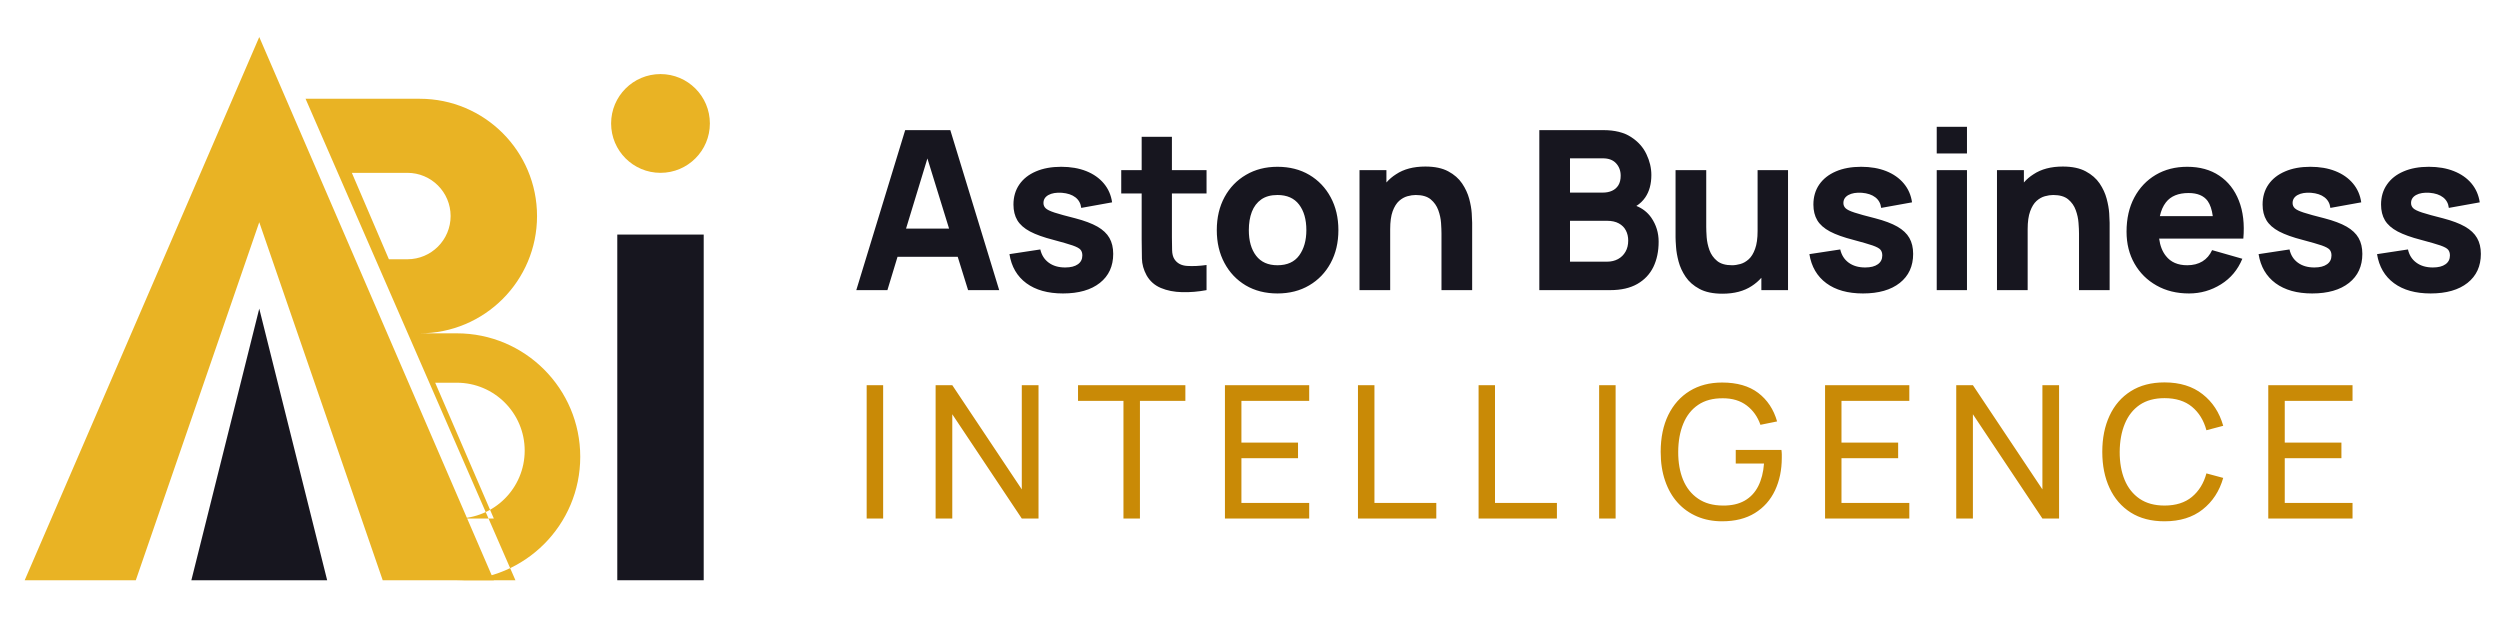
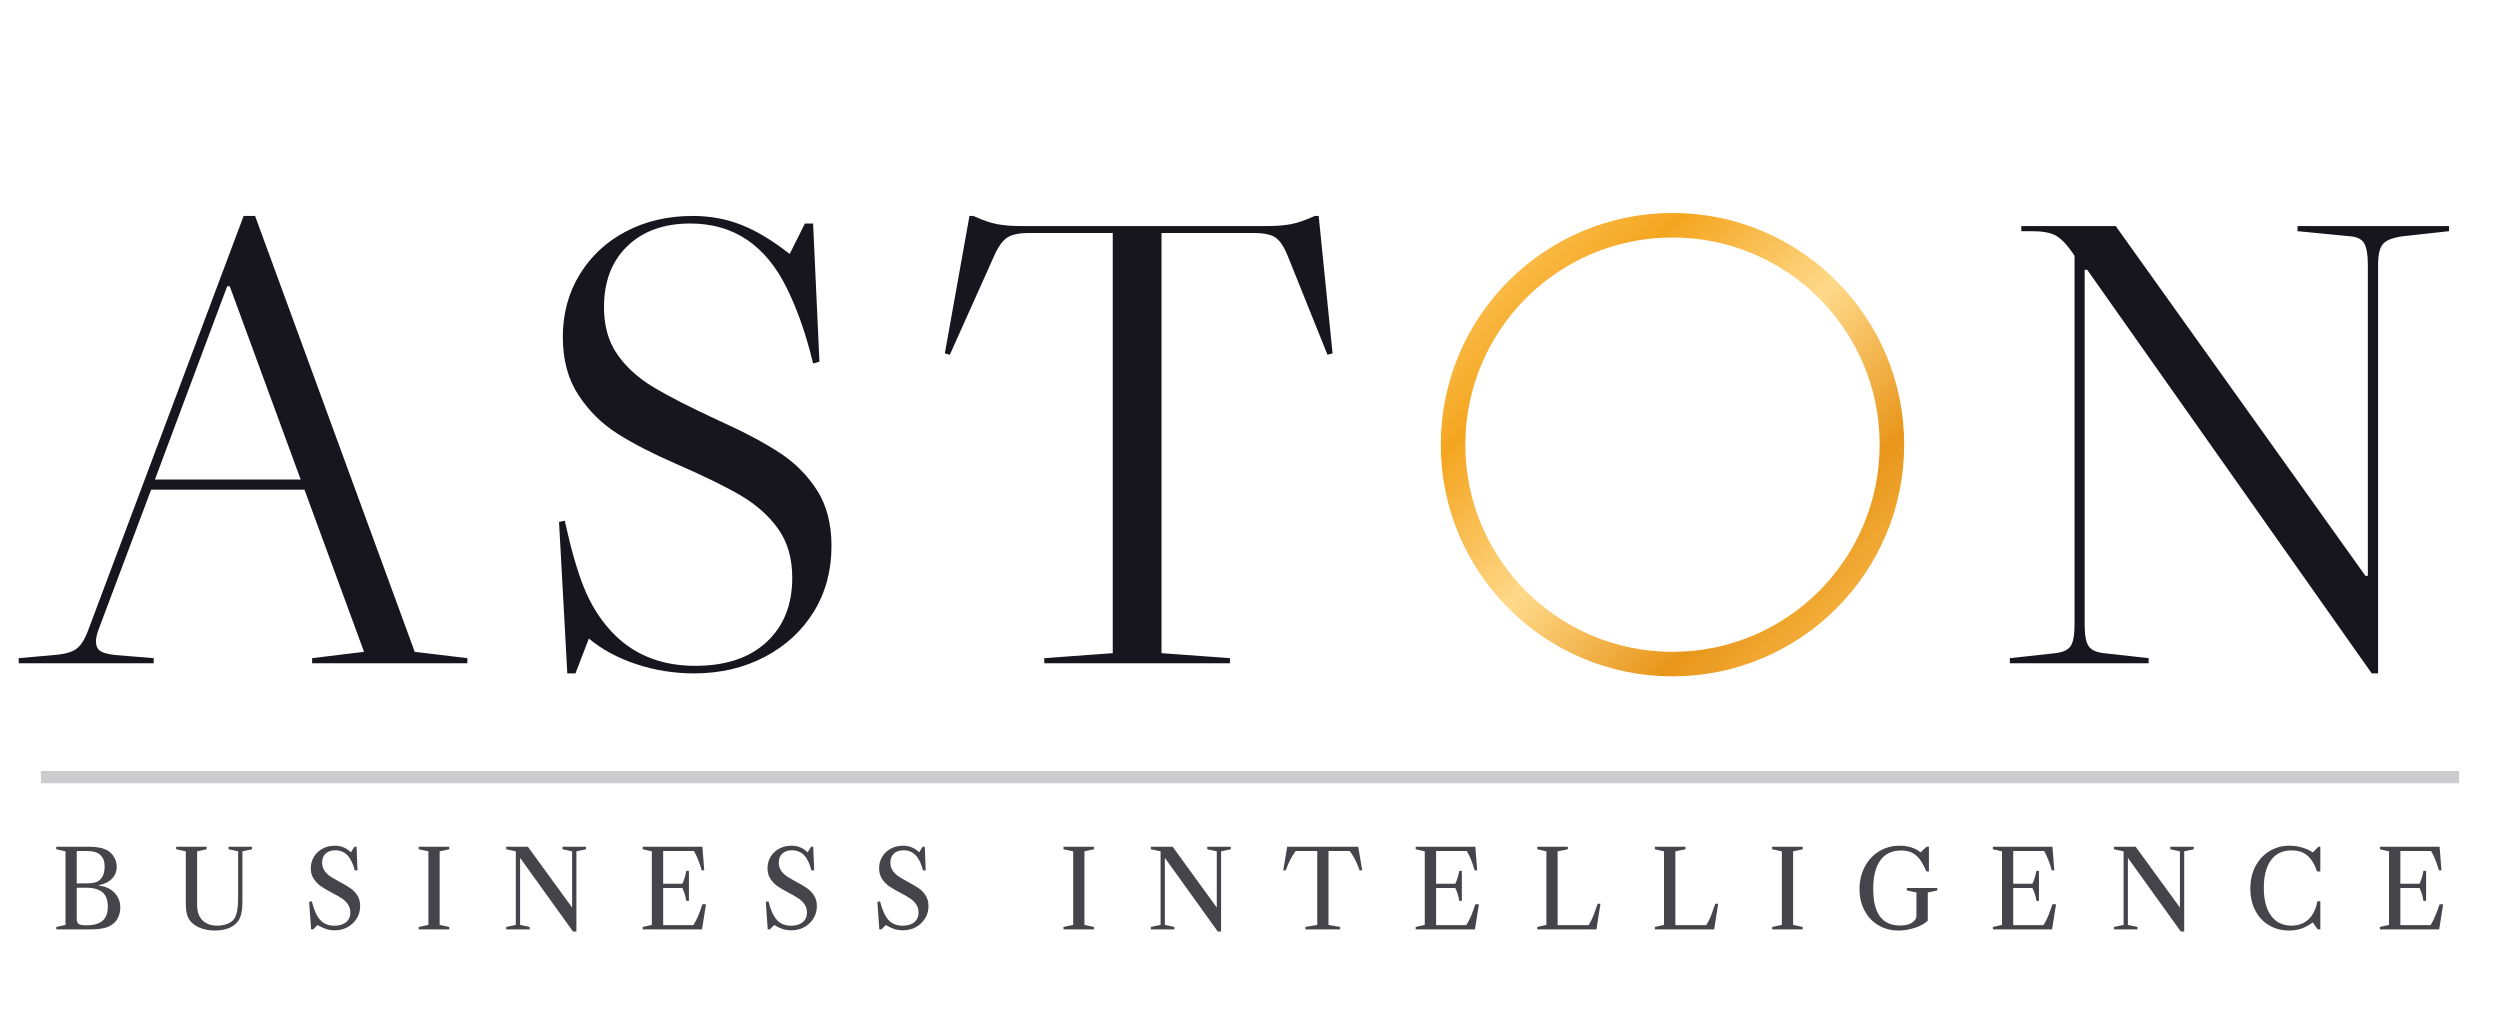
- <svg xmlns="http://www.w3.org/2000/svg" viewBox="0 0 405 100">
-   <svg x="0" y="2" width="118" height="96" viewBox="-4 0 118 96">
-     <g>
-       <path fill-rule="evenodd" d="M38 4 L0 92 H76 Z M38 34 L18 92 H58 Z" fill="#E9B324" />
-       <path d="M38 48 L27 92 H49 Z" fill="#17161F" />
-       <path fill-rule="evenodd" d="M45.5 14 H64 A19 19 0 0 1 64 52 H70 A20 20 0 0 1 70 92 H79.5 Z M53 26 H62 A7 7 0 0 1 62 40 H59 Z M66.5 60 H70 A11 11 0 0 1 70 82 H76 Z" fill="#E9B324" />
-       <path d="M96 36 H110 V92 H96 Z" fill="#17161F" />
-       <path d="M111 18 A8 8 0 1 1 95 18 A8 8 0 1 1 111 18 Z" fill="#E9B324" />
-     </g>
-   </svg>
-   <path d="M143.76 47L138.72 47L146.64 21.08L153.95 21.08L161.87 47L156.83 47L155.15 41.60L145.40 41.60L143.76 47ZM146.78 37.03L153.75 37.03L150.24 25.67L146.78 37.03ZM172.20 47.54L172.20 47.54Q168.53 47.54 166.27 45.88Q164.01 44.21 163.53 41.17L163.53 41.17L168.53 40.41Q168.84 41.78 169.89 42.55Q170.94 43.33 172.56 43.33L172.56 43.33Q173.90 43.33 174.62 42.81Q175.34 42.30 175.34 41.38L175.34 41.38Q175.34 40.81 175.05 40.46Q174.76 40.11 173.76 39.76Q172.76 39.42 170.66 38.86L170.66 38.86Q168.28 38.25 166.86 37.50Q165.44 36.74 164.81 35.69Q164.18 34.63 164.18 33.14L164.18 33.14Q164.18 31.27 165.13 29.89Q166.08 28.51 167.82 27.77Q169.56 27.02 171.92 27.02L171.92 27.02Q174.20 27.02 175.97 27.72Q177.73 28.42 178.82 29.72Q179.91 31.02 180.16 32.78L180.16 32.78L175.16 33.68Q175.03 32.60 174.22 31.97Q173.41 31.34 172.02 31.23L172.02 31.23Q170.67 31.14 169.85 31.59Q169.04 32.04 169.04 32.89L169.04 32.89Q169.04 33.39 169.39 33.73Q169.74 34.08 170.84 34.44Q171.95 34.80 174.22 35.37L174.22 35.37Q176.43 35.95 177.78 36.71Q179.12 37.48 179.73 38.55Q180.34 39.62 180.34 41.13L180.34 41.13Q180.34 44.12 178.18 45.83Q176.02 47.54 172.20 47.54ZM195.46 42.93L195.46 47Q193.45 47.38 191.51 47.33Q189.58 47.29 188.06 46.65Q186.54 46.01 185.74 44.59L185.74 44.59Q185.02 43.26 184.99 41.88Q184.95 40.50 184.95 38.76L184.95 38.76L184.95 31.34L181.64 31.34L181.64 27.56L184.95 27.56L184.95 22.16L189.85 22.16L189.85 27.56L195.46 27.56L195.46 31.34L189.85 31.34L189.85 38.47Q189.85 39.60 189.88 40.51Q189.90 41.42 190.24 41.96L190.24 41.96Q190.89 42.99 192.31 43.08Q193.74 43.17 195.46 42.93L195.46 42.93ZM206.95 47.54L206.95 47.54Q204.02 47.54 201.80 46.23Q199.59 44.91 198.36 42.60Q197.12 40.29 197.12 37.28L197.12 37.28Q197.12 34.24 198.38 31.92Q199.64 29.61 201.86 28.32Q204.07 27.02 206.95 27.02L206.95 27.02Q209.89 27.02 212.11 28.33Q214.33 29.65 215.57 31.96Q216.82 34.27 216.82 37.28L216.82 37.28Q216.82 40.30 215.56 42.62Q214.31 44.93 212.09 46.23Q209.87 47.54 206.95 47.54ZM206.95 42.97L206.95 42.97Q209.31 42.97 210.47 41.38Q211.63 39.78 211.63 37.28L211.63 37.28Q211.63 34.69 210.45 33.14Q209.27 31.59 206.95 31.59L206.95 31.59Q205.35 31.59 204.32 32.31Q203.30 33.03 202.80 34.31Q202.31 35.59 202.31 37.28L202.31 37.28Q202.31 39.89 203.49 41.43Q204.67 42.97 206.95 42.97ZM238.49 47L233.52 47L233.52 37.82Q233.52 37.15 233.45 36.12Q233.38 35.08 233.00 34.04Q232.62 33.00 231.77 32.29Q230.91 31.59 229.35 31.59L229.35 31.59Q228.72 31.59 228.00 31.79Q227.28 31.99 226.65 32.55Q226.02 33.12 225.61 34.22Q225.21 35.32 225.21 37.14L225.21 37.14L225.21 47L220.24 47L220.24 27.56L224.60 27.56L224.60 29.56Q225.26 28.80 226.16 28.23L226.16 28.23Q228.03 26.98 230.90 26.98L230.90 26.98Q233.18 26.98 234.62 27.76Q236.06 28.53 236.86 29.72Q237.66 30.91 238.01 32.20Q238.35 33.48 238.42 34.54Q238.49 35.61 238.49 36.09L238.49 36.09L238.49 47ZM260.86 47L249.37 47L249.37 21.08L259.74 21.08Q262.51 21.08 264.22 22.19Q265.93 23.29 266.72 24.97Q267.52 26.64 267.52 28.35L267.52 28.35Q267.52 30.53 266.54 31.97L266.54 31.97Q265.95 32.83 265.09 33.36L265.09 33.36Q266.60 33.97 267.50 35.25L267.50 35.25Q268.70 36.99 268.70 39.15L268.70 39.15Q268.70 41.47 267.85 43.24Q266.99 45.00 265.25 46.00Q263.50 47 260.86 47L260.86 47ZM254.34 35.77L254.34 42.39L260.35 42.39Q261.34 42.39 262.12 41.97Q262.89 41.55 263.33 40.78Q263.77 40.02 263.77 38.97L263.77 38.97Q263.77 38.05 263.39 37.33Q263.02 36.61 262.25 36.19Q261.49 35.77 260.35 35.77L260.35 35.77L254.34 35.77ZM254.34 25.65L254.34 31.20L259.67 31.20Q260.50 31.20 261.14 30.91Q261.79 30.62 262.17 30.02Q262.55 29.41 262.55 28.46L262.55 28.46Q262.55 27.27 261.81 26.46Q261.07 25.65 259.67 25.65L259.67 25.65L254.34 25.65ZM279.04 47.58L279.04 47.58Q276.75 47.58 275.31 46.80Q273.87 46.03 273.07 44.84Q272.27 43.65 271.93 42.37Q271.59 41.08 271.52 40.02Q271.44 38.95 271.44 38.47L271.44 38.47L271.44 27.56L276.41 27.56L276.41 36.74Q276.41 37.41 276.48 38.44Q276.56 39.48 276.93 40.52Q277.31 41.56 278.17 42.27Q279.02 42.97 280.59 42.97L280.59 42.97Q281.22 42.97 281.94 42.77Q282.66 42.57 283.29 42.00Q283.92 41.44 284.32 40.33Q284.73 39.22 284.73 37.42L284.73 37.42L284.73 27.56L289.66 27.56L289.66 47L285.34 47L285.34 45.00Q284.67 45.76 283.79 46.33L283.79 46.33Q281.90 47.58 279.04 47.58ZM301.80 47.54L301.80 47.54Q298.12 47.54 295.87 45.88Q293.61 44.21 293.12 41.17L293.12 41.17L298.12 40.41Q298.43 41.78 299.48 42.55Q300.54 43.33 302.16 43.33L302.16 43.33Q303.49 43.33 304.21 42.81Q304.93 42.30 304.93 41.38L304.93 41.38Q304.93 40.81 304.64 40.46Q304.35 40.11 303.35 39.76Q302.35 39.42 300.25 38.86L300.25 38.86Q297.87 38.25 296.45 37.50Q295.03 36.74 294.40 35.69Q293.77 34.63 293.77 33.14L293.77 33.14Q293.77 31.27 294.72 29.89Q295.68 28.51 297.41 27.77Q299.15 27.02 301.51 27.02L301.51 27.02Q303.79 27.02 305.56 27.72Q307.32 28.42 308.41 29.72Q309.50 31.02 309.75 32.78L309.75 32.78L304.75 33.68Q304.62 32.60 303.81 31.97Q303.00 31.34 301.62 31.23L301.62 31.23Q300.27 31.14 299.45 31.59Q298.63 32.04 298.63 32.89L298.63 32.89Q298.63 33.39 298.98 33.73Q299.33 34.08 300.44 34.44Q301.54 34.80 303.81 35.37L303.81 35.37Q306.03 35.95 307.37 36.71Q308.71 37.48 309.32 38.55Q309.93 39.62 309.93 41.13L309.93 41.13Q309.93 44.12 307.77 45.83Q305.61 47.54 301.80 47.54ZM318.65 24.86L313.75 24.86L313.75 20.54L318.65 20.54L318.65 24.86ZM318.65 47L313.75 47L313.75 27.56L318.65 27.56L318.65 47ZM341.76 47L336.80 47L336.80 37.82Q336.80 37.15 336.72 36.12Q336.65 35.08 336.27 34.04Q335.90 33.00 335.04 32.29Q334.19 31.59 332.62 31.59L332.62 31.59Q331.99 31.59 331.27 31.79Q330.55 31.99 329.92 32.55Q329.29 33.12 328.89 34.22Q328.48 35.32 328.48 37.14L328.48 37.14L328.48 47L323.51 47L323.51 27.56L327.87 27.56L327.87 29.56Q328.53 28.80 329.43 28.23L329.43 28.23Q331.31 26.98 334.17 26.98L334.17 26.98Q336.45 26.98 337.89 27.76Q339.33 28.53 340.14 29.72Q340.94 30.91 341.28 32.20Q341.62 33.48 341.69 34.54Q341.76 35.61 341.76 36.09L341.76 36.09L341.76 47ZM354.62 47.54L354.62 47.54Q351.63 47.54 349.36 46.25Q347.08 44.97 345.79 42.71Q344.50 40.45 344.50 37.53L344.50 37.53Q344.50 34.35 345.76 31.99Q347.02 29.63 349.24 28.32Q351.45 27.02 354.33 27.02L354.33 27.02Q357.39 27.02 359.53 28.46Q361.68 29.90 362.70 32.51Q363.73 35.12 363.42 38.65L363.42 38.65L349.78 38.65Q350.01 40.39 350.88 41.47L350.88 41.47Q352.05 42.97 354.33 42.97L354.33 42.97Q355.77 42.97 356.80 42.34Q357.82 41.71 358.36 40.52L358.36 40.52L363.26 41.92Q362.16 44.59 359.80 46.06Q357.43 47.54 354.62 47.54ZM349.90 35.01L358.47 35.01Q358.26 33.43 357.64 32.56L357.64 32.56Q356.69 31.27 354.55 31.27L354.55 31.27Q352.05 31.27 350.88 32.78L350.88 32.78Q350.19 33.66 349.90 35.01L349.90 35.01ZM374.57 47.54L374.57 47.54Q370.90 47.54 368.64 45.88Q366.38 44.21 365.89 41.17L365.89 41.17L370.90 40.41Q371.20 41.78 372.25 42.55Q373.31 43.33 374.93 43.33L374.93 43.33Q376.26 43.33 376.98 42.81Q377.70 42.30 377.70 41.38L377.70 41.38Q377.70 40.81 377.41 40.46Q377.12 40.11 376.13 39.76Q375.13 39.42 373.02 38.86L373.02 38.86Q370.64 38.25 369.22 37.50Q367.80 36.74 367.17 35.69Q366.54 34.63 366.54 33.14L366.54 33.14Q366.54 31.27 367.49 29.89Q368.45 28.51 370.19 27.77Q371.92 27.02 374.28 27.02L374.28 27.02Q376.57 27.02 378.33 27.72Q380.09 28.42 381.18 29.72Q382.27 31.02 382.52 32.78L382.52 32.78L377.52 33.68Q377.39 32.60 376.58 31.97Q375.77 31.34 374.39 31.23L374.39 31.23Q373.04 31.14 372.22 31.59Q371.40 32.04 371.40 32.89L371.40 32.89Q371.40 33.39 371.75 33.73Q372.10 34.08 373.21 34.44Q374.32 34.80 376.58 35.37L376.58 35.37Q378.80 35.95 380.14 36.71Q381.48 37.48 382.09 38.55Q382.70 39.62 382.70 41.13L382.70 41.13Q382.70 44.12 380.54 45.83Q378.38 47.54 374.57 47.54ZM393.76 47.54L393.76 47.54Q390.09 47.54 387.83 45.88Q385.57 44.21 385.08 41.17L385.08 41.17L390.09 40.41Q390.39 41.78 391.45 42.55Q392.50 43.33 394.12 43.33L394.12 43.33Q395.45 43.33 396.17 42.81Q396.89 42.30 396.89 41.38L396.89 41.38Q396.89 40.81 396.60 40.46Q396.32 40.11 395.32 39.76Q394.32 39.42 392.21 38.86L392.21 38.86Q389.84 38.25 388.41 37.50Q386.99 36.74 386.36 35.69Q385.73 34.63 385.73 33.14L385.73 33.14Q385.73 31.27 386.69 29.89Q387.64 28.51 389.38 27.77Q391.11 27.02 393.47 27.02L393.47 27.02Q395.76 27.02 397.52 27.72Q399.29 28.42 400.38 29.72Q401.46 31.02 401.72 32.78L401.72 32.78L396.71 33.68Q396.59 32.60 395.78 31.97Q394.97 31.34 393.58 31.23L393.58 31.23Q392.23 31.14 391.41 31.59Q390.59 32.04 390.59 32.89L390.59 32.89Q390.59 33.39 390.94 33.73Q391.29 34.08 392.40 34.44Q393.51 34.80 395.78 35.37L395.78 35.37Q397.99 35.95 399.33 36.71Q400.67 37.48 401.28 38.55Q401.90 39.62 401.90 41.13L401.90 41.13Q401.90 44.12 399.74 45.83Q397.58 47.54 393.76 47.54Z" fill="#17161F" />
-   <path d="M143.07 84L140.40 84L140.40 62.40L143.07 62.40L143.07 84ZM154.27 84L151.57 84L151.57 62.40L154.27 62.40L165.53 79.28L165.53 62.40L168.24 62.40L168.24 84L165.53 84L154.27 67.11L154.27 84ZM184.67 84L182 84L182 64.94L174.64 64.94L174.64 62.40L192.03 62.40L192.03 64.94L184.67 64.94L184.67 84ZM212.09 84L198.44 84L198.44 62.40L212.09 62.40L212.09 64.94L201.11 64.94L201.11 71.70L210.28 71.70L210.28 74.23L201.11 74.23L201.11 81.47L212.09 81.47L212.09 84ZM232.68 84L219.99 84L219.99 62.40L222.66 62.40L222.66 81.47L232.68 81.47L232.68 84ZM252.22 84L239.53 84L239.53 62.40L242.19 62.40L242.19 81.47L252.22 81.47L252.22 84ZM261.73 84L259.06 84L259.06 62.40L261.73 62.40L261.73 84ZM278.98 84.45L278.98 84.45Q276.76 84.45 274.93 83.67Q273.10 82.89 271.78 81.43Q270.46 79.97 269.75 77.89Q269.03 75.81 269.03 73.20L269.03 73.20Q269.03 69.75 270.26 67.23Q271.50 64.71 273.73 63.34Q275.96 61.97 278.98 61.97L278.98 61.97Q282.61 61.97 284.83 63.65Q287.05 65.34 287.89 68.27L287.89 68.27L285.19 68.82Q284.51 66.86 282.97 65.69Q281.43 64.52 279.12 64.52L279.12 64.52Q276.70 64.50 275.10 65.59Q273.50 66.67 272.69 68.64Q271.88 70.61 271.87 73.20L271.87 73.20Q271.86 75.78 272.66 77.73Q273.47 79.68 275.09 80.78Q276.70 81.89 279.12 81.90L279.12 81.90Q281.20 81.92 282.63 81.11Q284.05 80.30 284.83 78.77Q285.61 77.23 285.77 75.09L285.77 75.09L281.19 75.09L281.19 72.89L288.59 72.89Q288.64 73.19 288.65 73.60Q288.65 74.01 288.65 74.16L288.65 74.16Q288.65 77.11 287.55 79.45Q286.45 81.78 284.30 83.11Q282.14 84.45 278.98 84.45ZM309.31 84L295.66 84L295.66 62.40L309.31 62.40L309.31 64.94L298.32 64.94L298.32 71.70L307.50 71.70L307.50 74.23L298.32 74.23L298.32 81.47L309.31 81.47L309.31 84ZM319.61 84L316.91 84L316.91 62.40L319.61 62.40L330.87 79.28L330.87 62.40L333.57 62.40L333.57 84L330.87 84L319.61 67.11L319.61 84ZM350.65 84.45L350.65 84.45Q347.43 84.45 345.18 83.03Q342.93 81.60 341.75 79.06Q340.57 76.53 340.57 73.20L340.57 73.20Q340.57 69.87 341.75 67.34Q342.93 64.80 345.18 63.38Q347.43 61.95 350.65 61.95L350.65 61.95Q354.40 61.95 356.82 63.86Q359.25 65.76 360.16 68.98L360.16 68.98L357.44 69.70Q356.79 67.29 355.09 65.89Q353.40 64.50 350.65 64.50L350.65 64.50Q348.24 64.50 346.63 65.59Q345.03 66.69 344.22 68.65Q343.41 70.61 343.39 73.20L343.39 73.20Q343.38 75.78 344.19 77.74Q345.00 79.69 346.62 80.80Q348.24 81.90 350.65 81.90L350.65 81.90Q353.40 81.90 355.09 80.50Q356.79 79.09 357.44 76.69L357.44 76.69L360.16 77.42Q359.25 80.63 356.82 82.54Q354.40 84.45 350.65 84.45ZM381.11 84L367.46 84L367.46 62.40L381.11 62.40L381.11 64.94L370.13 64.94L370.13 71.70L379.31 71.70L379.31 74.23L370.13 74.23L370.13 81.47L381.11 81.47L381.11 84Z" fill="#C98A06" />
+ <svg xmlns="http://www.w3.org/2000/svg" viewBox="0 0 244.62 98.94">
+   <defs>
+     <linearGradient id="hl" x1="0" y1="0" x2="1" y2="1">
+       <stop offset="0.000" stop-color="#FFCF6B" />
+       <stop offset="0.250" stop-color="#F4A51F" />
+       <stop offset="0.500" stop-color="#FFD98A" />
+       <stop offset="0.750" stop-color="#E8961A" />
+       <stop offset="1.000" stop-color="#FFC55A" />
+     </linearGradient>
+   </defs>
+   <path d="M40.58 63.78L45.73 64.40L45.73 64.90L30.54 64.90L30.54 64.40L35.62 63.78L29.79 47.91L14.79 47.91L9.64 61.61Q9.39 62.30 9.39 62.73L9.39 62.73Q9.39 63.41 9.80 63.69Q10.20 63.97 11.25 64.09L11.25 64.09L15.04 64.40L15.04 64.90L1.83 64.90L1.83 64.40L5.30 64.09Q6.85 63.97 7.50 63.47Q8.15 62.98 8.65 61.61L8.65 61.61L23.84 21.13L24.96 21.13L40.58 63.78ZM15.16 46.92L29.42 46.92L22.48 28.01L22.23 28.01L15.16 46.92ZM67.91 65.89Q71.75 65.89 74.82 64.28Q77.89 62.67 79.63 59.85Q81.36 57.03 81.36 53.43L81.36 53.43Q81.36 50.21 79.97 48.01Q78.57 45.80 76.31 44.32Q74.05 42.83 70.33 41.15L70.33 41.15Q66.17 39.23 63.91 37.87Q61.65 36.50 60.38 34.64Q59.10 32.78 59.10 30.06L59.10 30.06Q59.10 26.27 61.40 24.07Q63.69 21.87 67.54 21.87L67.54 21.87Q73.92 21.87 77.02 28.26L77.02 28.26Q78.57 31.42 79.56 35.57L79.56 35.57L80.18 35.39L79.56 21.87L78.76 21.87L77.27 24.85Q74.73 22.86 72.53 22.00Q70.33 21.13 67.78 21.13L67.78 21.13Q64.13 21.13 61.24 22.65Q58.36 24.17 56.72 26.86Q55.07 29.56 55.07 32.97L55.07 32.97Q55.07 36.32 56.59 38.64Q58.11 40.97 60.41 42.43Q62.70 43.88 66.11 45.37L66.11 45.37Q70.26 47.17 72.56 48.53Q74.85 49.90 76.19 51.82Q77.52 53.74 77.52 56.53L77.52 56.53Q77.52 60.50 75.01 62.82Q72.50 65.15 68.03 65.15L68.03 65.15Q62.82 65.15 59.66 61.61L59.66 61.61Q58.11 59.88 57.15 57.52Q56.19 55.17 55.26 50.95L55.26 50.95L54.70 51.07L55.51 65.89L56.31 65.89L57.62 62.48Q59.54 64.09 62.27 64.99Q64.99 65.89 67.91 65.89L67.91 65.89ZM108.88 22.80L108.88 63.91L102.18 64.40L102.18 64.90L120.35 64.90L120.35 64.40L113.65 63.91L113.65 22.80L122.70 22.80Q124.19 22.80 124.84 23.27Q125.49 23.73 126.05 25.16L126.05 25.16L129.89 34.71L130.39 34.58L129.03 21.13L128.65 21.13Q127.29 21.75 126.33 21.93Q125.37 22.12 123.88 22.12L123.88 22.12L100.01 22.12Q98.52 22.12 97.56 21.93Q96.60 21.75 95.24 21.13L95.24 21.13L94.86 21.13L92.45 34.58L92.94 34.71L97.22 25.16Q97.84 23.73 98.52 23.27Q99.20 22.80 100.69 22.80L100.69 22.80L108.88 22.80Z" fill="#17161F" />
+   <path d="M224.81 22.12L239.63 22.12L239.63 22.62L235.17 23.11Q233.68 23.30 233.18 23.86Q232.69 24.41 232.69 25.90L232.69 25.90L232.69 65.89L232.07 65.89L204.23 26.40L203.98 26.40L203.98 61.12Q203.98 62.61 204.35 63.20Q204.72 63.78 205.84 63.91L205.84 63.91L210.24 64.40L210.24 64.90L196.66 64.90L196.66 64.40L201.13 63.91Q202.24 63.78 202.62 63.20Q202.99 62.61 202.99 61.12L202.99 61.12L202.99 25.03L202.74 24.66Q201.87 23.42 201.10 23.02Q200.32 22.62 198.83 22.62L198.83 22.62L197.78 22.62L197.78 22.12L207.02 22.12L231.45 56.34L231.69 56.34L231.69 25.90Q231.69 24.41 231.32 23.79Q230.95 23.17 229.83 23.11L229.83 23.11L224.81 22.62L224.81 22.12Z" fill="#17161F" />
+   <circle cx="163.65" cy="43.51" r="21.47" fill="none" stroke="url(#hl)" stroke-width="2.4" />
+   <rect x="4" y="75.44" width="236.62" height="1.2" fill="#17161F" fill-opacity=".22" />
+   <path d="M8.62 82.85Q9.35 82.85 9.82 82.96Q10.30 83.06 10.63 83.29L10.63 83.29Q11.00 83.55 11.21 83.95Q11.42 84.36 11.42 84.82L11.42 84.82Q11.42 85.50 10.96 85.97Q10.51 86.45 9.68 86.61L9.68 86.61L9.68 86.66Q10.63 86.76 11.20 87.35Q11.77 87.94 11.77 88.80L11.77 88.80Q11.77 89.28 11.59 89.70Q11.41 90.12 11.07 90.39L11.07 90.39Q10.70 90.69 10.18 90.81Q9.65 90.94 8.80 90.94L8.80 90.94L5.51 90.94L5.51 90.70L6.41 90.50L6.41 83.30L5.51 83.10L5.51 82.85L8.62 82.85ZM7.51 86.44L8.16 86.44Q8.70 86.44 9.04 86.40L9.04 86.40Q9.62 86.34 9.93 85.92Q10.24 85.50 10.24 84.79L10.24 84.79Q10.24 84.42 10.15 84.16Q10.06 83.91 9.85 83.69L9.85 83.69Q9.62 83.46 9.30 83.37Q8.99 83.27 8.41 83.27L8.41 83.27L7.51 83.27L7.51 86.44ZM7.51 86.86L7.51 89.91Q7.51 90.28 7.70 90.41Q7.90 90.54 8.43 90.54L8.43 90.54Q9.53 90.54 10.04 90.09Q10.55 89.65 10.55 88.70L10.55 88.70Q10.55 87.76 10.03 87.31Q9.50 86.86 8.40 86.86L8.40 86.86L7.51 86.86ZM19.29 88.56Q19.29 89.53 19.81 90.05Q20.33 90.57 21.24 90.57L21.24 90.57Q21.81 90.57 22.24 90.40Q22.67 90.24 22.90 89.92L22.90 89.92Q23.11 89.64 23.20 89.13Q23.30 88.63 23.30 87.79L23.30 87.79L23.30 83.30L22.36 83.10L22.36 82.85L24.66 82.85L24.66 83.10L23.72 83.30L23.72 88.23Q23.72 88.89 23.62 89.34Q23.53 89.80 23.32 90.10L23.32 90.10Q23.01 90.55 22.42 90.80Q21.82 91.05 21.02 91.05L21.02 91.05Q20.21 91.05 19.58 90.79Q18.94 90.54 18.59 90.08L18.59 90.08Q18.38 89.80 18.28 89.41Q18.18 89.03 18.18 88.40L18.18 88.40L18.18 83.30L17.24 83.10L17.24 82.85L20.22 82.85L20.22 83.10L19.29 83.30L19.29 88.56ZM32.76 82.75Q33.23 82.75 33.61 82.91Q33.99 83.06 34.34 83.40L34.34 83.40L34.68 82.85L34.89 82.85L34.98 85.16L34.71 85.16Q34.46 84.17 33.99 83.68Q33.52 83.20 32.81 83.20L32.81 83.20Q32.21 83.20 31.86 83.52Q31.52 83.84 31.52 84.40L31.52 84.40Q31.52 84.85 31.75 85.19Q31.98 85.52 32.31 85.75Q32.65 85.97 33.24 86.29L33.24 86.29Q33.89 86.63 34.29 86.91Q34.69 87.18 34.97 87.62Q35.24 88.05 35.24 88.66L35.24 88.66Q35.24 89.32 34.91 89.86Q34.58 90.40 34.01 90.72Q33.44 91.03 32.75 91.03L32.75 91.03Q32.31 91.03 31.92 90.91Q31.52 90.78 31.07 90.51L31.07 90.51L30.65 90.94L30.44 90.94L30.25 88.25L30.51 88.19Q30.82 89.46 31.34 90.02Q31.85 90.58 32.71 90.58L32.71 90.58Q33.44 90.58 33.86 90.24Q34.28 89.89 34.28 89.28L34.28 89.28Q34.28 88.82 34.04 88.48Q33.80 88.14 33.44 87.90Q33.08 87.66 32.47 87.35L32.47 87.35Q31.79 86.99 31.39 86.71Q30.98 86.42 30.70 85.99Q30.41 85.56 30.41 84.97L30.41 84.97Q30.41 84.34 30.72 83.83Q31.02 83.33 31.56 83.04Q32.09 82.75 32.76 82.75L32.76 82.75ZM41.92 83.30L40.97 83.10L40.97 82.85L43.96 82.85L43.96 83.10L43.02 83.30L43.02 90.50L43.96 90.70L43.96 90.94L40.97 90.94L40.97 90.70L41.92 90.50L41.92 83.30ZM56.40 91.15L56.07 91.15L50.89 83.94L50.89 90.50L51.83 90.70L51.83 90.94L49.53 90.94L49.53 90.70L50.47 90.50L50.47 83.30L49.53 83.10L49.53 82.85L51.65 82.85L55.98 88.80L55.98 83.30L55.04 83.10L55.04 82.85L57.34 82.85L57.34 83.10L56.40 83.30L56.40 91.15ZM68.73 88.48L69.08 88.48L68.69 90.94L62.89 90.94L62.89 90.70L63.78 90.50L63.78 83.30L62.89 83.10L62.89 82.85L68.73 82.85L68.91 85.16L68.66 85.16Q68.34 84.03 67.90 83.27L67.90 83.27L64.89 83.27L64.89 86.47L66.77 86.47Q67.03 85.91 67.15 85.21L67.15 85.21L67.41 85.21L67.41 88.15L67.15 88.15Q67.06 87.50 66.77 86.89L66.77 86.89L64.89 86.89L64.89 90.52L67.85 90.52Q68.13 90.06 68.32 89.61Q68.50 89.16 68.73 88.48L68.73 88.48ZM77.44 82.75Q77.91 82.75 78.30 82.91Q78.68 83.06 79.03 83.40L79.03 83.40L79.36 82.85L79.57 82.85L79.67 85.16L79.39 85.16Q79.14 84.17 78.68 83.68Q78.21 83.20 77.49 83.20L77.49 83.20Q76.90 83.20 76.55 83.52Q76.20 83.84 76.20 84.40L76.20 84.40Q76.20 84.85 76.43 85.19Q76.66 85.52 77.00 85.75Q77.34 85.97 77.92 86.29L77.92 86.29Q78.58 86.63 78.97 86.91Q79.37 87.18 79.65 87.62Q79.93 88.05 79.93 88.66L79.93 88.66Q79.93 89.32 79.60 89.86Q79.27 90.40 78.70 90.72Q78.12 91.03 77.43 91.03L77.43 91.03Q77.00 91.03 76.60 90.91Q76.20 90.78 75.75 90.51L75.75 90.51L75.33 90.94L75.12 90.94L74.93 88.25L75.19 88.19Q75.51 89.46 76.02 90.02Q76.54 90.58 77.40 90.58L77.40 90.58Q78.12 90.58 78.54 90.24Q78.96 89.89 78.96 89.28L78.96 89.28Q78.96 88.82 78.72 88.48Q78.48 88.14 78.12 87.90Q77.77 87.66 77.16 87.35L77.16 87.35Q76.48 86.99 76.07 86.71Q75.67 86.42 75.38 85.99Q75.10 85.56 75.10 84.97L75.10 84.97Q75.10 84.34 75.40 83.83Q75.71 83.33 76.24 83.04Q76.78 82.75 77.44 82.75L77.44 82.75ZM88.36 82.75Q88.83 82.75 89.21 82.91Q89.60 83.06 89.94 83.40L89.94 83.40L90.28 82.85L90.49 82.85L90.58 85.16L90.31 85.16Q90.06 84.17 89.59 83.68Q89.13 83.20 88.41 83.20L88.41 83.20Q87.81 83.20 87.47 83.52Q87.12 83.84 87.12 84.40L87.12 84.40Q87.12 84.85 87.35 85.19Q87.58 85.52 87.92 85.75Q88.25 85.97 88.84 86.29L88.84 86.29Q89.49 86.63 89.89 86.91Q90.29 87.18 90.57 87.62Q90.85 88.05 90.85 88.66L90.85 88.66Q90.85 89.32 90.52 89.86Q90.19 90.40 89.61 90.72Q89.04 91.03 88.35 91.03L88.35 91.03Q87.92 91.03 87.52 90.91Q87.12 90.78 86.67 90.51L86.67 90.51L86.25 90.94L86.04 90.94L85.85 88.25L86.11 88.19Q86.43 89.46 86.94 90.02Q87.46 90.58 88.32 90.58L88.32 90.58Q89.04 90.58 89.46 90.24Q89.88 89.89 89.88 89.28L89.88 89.28Q89.88 88.82 89.64 88.48Q89.40 88.14 89.04 87.90Q88.68 87.66 88.08 87.35L88.08 87.35Q87.39 86.99 86.99 86.71Q86.58 86.42 86.30 85.99Q86.02 85.56 86.02 84.97L86.02 84.97Q86.02 84.34 86.32 83.83Q86.63 83.33 87.16 83.04Q87.70 82.75 88.36 82.75L88.36 82.75ZM105.01 83.30L104.06 83.10L104.06 82.85L107.04 82.85L107.04 83.10L106.11 83.30L106.11 90.50L107.04 90.70L107.04 90.94L104.06 90.94L104.06 90.70L105.01 90.50L105.01 83.30ZM119.48 91.15L119.16 91.15L113.98 83.94L113.98 90.50L114.91 90.70L114.91 90.94L112.61 90.94L112.61 90.70L113.56 90.50L113.56 83.30L112.61 83.10L112.61 82.85L114.74 82.85L119.06 88.80L119.06 83.30L118.13 83.10L118.13 82.85L120.43 82.85L120.43 83.10L119.48 83.30L119.48 91.15ZM127.73 90.70L128.89 90.50L128.89 83.27L126.78 83.27Q126.21 84.02 125.81 85.16L125.81 85.16L125.56 85.16L125.95 82.85L132.90 82.85L133.29 85.16L133.03 85.16Q132.64 84.02 132.07 83.27L132.07 83.27L129.99 83.27L129.99 90.50L131.13 90.70L131.13 90.94L127.73 90.94L127.73 90.70ZM144.36 88.48L144.71 88.48L144.32 90.94L138.52 90.94L138.52 90.70L139.41 90.50L139.41 83.30L138.52 83.10L138.52 82.85L144.36 82.85L144.54 85.16L144.29 85.16Q143.97 84.03 143.53 83.27L143.53 83.27L140.52 83.27L140.52 86.47L142.40 86.47Q142.66 85.91 142.79 85.21L142.79 85.21L143.04 85.21L143.04 88.15L142.79 88.15Q142.69 87.50 142.40 86.89L142.40 86.89L140.52 86.89L140.52 90.52L143.48 90.52Q143.76 90.06 143.95 89.61Q144.13 89.16 144.36 88.48L144.36 88.48ZM152.41 83.30L152.41 90.52L155.45 90.52Q155.73 90.06 155.91 89.60Q156.09 89.14 156.33 88.43L156.33 88.43L156.60 88.43L156.21 90.94L150.42 90.94L150.42 90.70L151.31 90.50L151.31 83.30L150.42 83.10L150.42 82.85L153.41 82.85L153.41 83.10L152.41 83.30ZM163.93 83.30L163.93 90.52L166.96 90.52Q167.24 90.06 167.42 89.60Q167.60 89.14 167.84 88.43L167.84 88.43L168.12 88.43L167.73 90.94L161.93 90.94L161.93 90.70L162.82 90.50L162.82 83.30L161.93 83.10L161.93 82.85L164.92 82.85L164.92 83.10L163.93 83.30ZM174.35 83.30L173.40 83.10L173.40 82.85L176.39 82.85L176.39 83.10L175.45 83.30L175.45 90.50L176.39 90.70L176.39 90.94L173.40 90.94L173.40 90.70L174.35 90.50L174.35 83.30ZM188.63 90.09Q188.20 90.51 187.38 90.78Q186.57 91.05 185.76 91.05L185.76 91.05Q184.66 91.05 183.79 90.53Q182.92 90.01 182.44 89.09Q181.95 88.17 181.95 86.99L181.95 86.99Q181.95 85.80 182.46 84.82Q182.97 83.85 183.86 83.30Q184.76 82.75 185.89 82.75L185.89 82.75Q186.51 82.75 187.03 82.92Q187.56 83.09 187.90 83.39L187.90 83.39L187.94 83.39L188.51 82.85L188.74 82.85L188.74 85.27L188.50 85.27Q188.16 84.49 187.82 84.05Q187.47 83.61 187.05 83.42Q186.62 83.22 186.03 83.22L186.03 83.22Q184.68 83.22 183.99 84.18Q183.29 85.13 183.29 86.99L183.29 86.99Q183.29 88.78 183.95 89.67Q184.60 90.56 185.94 90.56L185.94 90.56Q186.46 90.56 186.86 90.40Q187.25 90.24 187.44 89.92L187.44 89.92Q187.49 89.84 187.51 89.73Q187.52 89.63 187.52 89.38L187.52 89.38L187.52 87.33L186.58 87.13L186.58 86.89L189.56 86.89L189.56 87.13L188.63 87.33L188.63 90.09ZM200.83 88.48L201.18 88.48L200.79 90.94L195.00 90.94L195.00 90.70L195.89 90.50L195.89 83.30L195.00 83.10L195.00 82.85L200.83 82.85L201.01 85.16L200.76 85.16Q200.45 84.03 200.01 83.27L200.01 83.27L196.99 83.27L196.99 86.47L198.87 86.47Q199.13 85.91 199.26 85.21L199.26 85.21L199.51 85.21L199.51 88.15L199.26 88.15Q199.17 87.50 198.87 86.89L198.87 86.89L196.99 86.89L196.99 90.52L199.95 90.52Q200.24 90.06 200.42 89.61Q200.60 89.16 200.83 88.48L200.83 88.48ZM213.72 91.15L213.39 91.15L208.21 83.94L208.21 90.50L209.15 90.70L209.15 90.94L206.85 90.94L206.85 90.70L207.79 90.50L207.79 83.30L206.85 83.10L206.85 82.85L208.97 82.85L213.30 88.80L213.30 83.30L212.36 83.10L212.36 82.85L214.66 82.85L214.66 83.10L213.72 83.30L213.72 91.15ZM220.19 86.95Q220.19 85.73 220.68 84.78Q221.18 83.82 222.05 83.29Q222.92 82.75 224.03 82.75L224.03 82.75Q224.64 82.75 225.23 82.92Q225.82 83.09 226.29 83.39L226.29 83.39L226.33 83.39L226.85 82.85L227.04 82.85L227.04 85.27L226.72 85.27Q226.55 84.76 226.29 84.33L226.29 84.33Q225.92 83.74 225.42 83.47Q224.93 83.21 224.21 83.21L224.21 83.21Q222.91 83.21 222.21 84.17Q221.51 85.12 221.51 86.88L221.51 86.88Q221.51 88.63 222.22 89.60Q222.93 90.57 224.22 90.57L224.22 90.57Q224.85 90.57 225.36 90.32Q225.86 90.07 226.20 89.59L226.20 89.59Q226.60 89.03 226.75 88.19L226.75 88.19L227.04 88.19L227.04 90.94L226.78 90.94L226.30 90.25Q225.74 90.67 225.19 90.86Q224.64 91.05 223.99 91.05L223.99 91.05Q222.88 91.05 222.01 90.53Q221.15 90.02 220.67 89.08Q220.19 88.15 220.19 86.95L220.19 86.95ZM238.71 88.48L239.06 88.48L238.67 90.94L232.87 90.94L232.87 90.70L233.76 90.50L233.76 83.30L232.87 83.10L232.87 82.85L238.71 82.85L238.89 85.16L238.64 85.16Q238.32 84.03 237.88 83.27L237.88 83.27L234.87 83.27L234.87 86.47L236.75 86.47Q237.01 85.91 237.13 85.21L237.13 85.21L237.39 85.21L237.39 88.15L237.13 88.15Q237.04 87.50 236.75 86.89L236.75 86.89L234.87 86.89L234.87 90.52L237.83 90.52Q238.11 90.06 238.29 89.61Q238.48 89.16 238.71 88.48L238.71 88.48Z" fill="#17161F" fill-opacity=".8" />
</svg>
